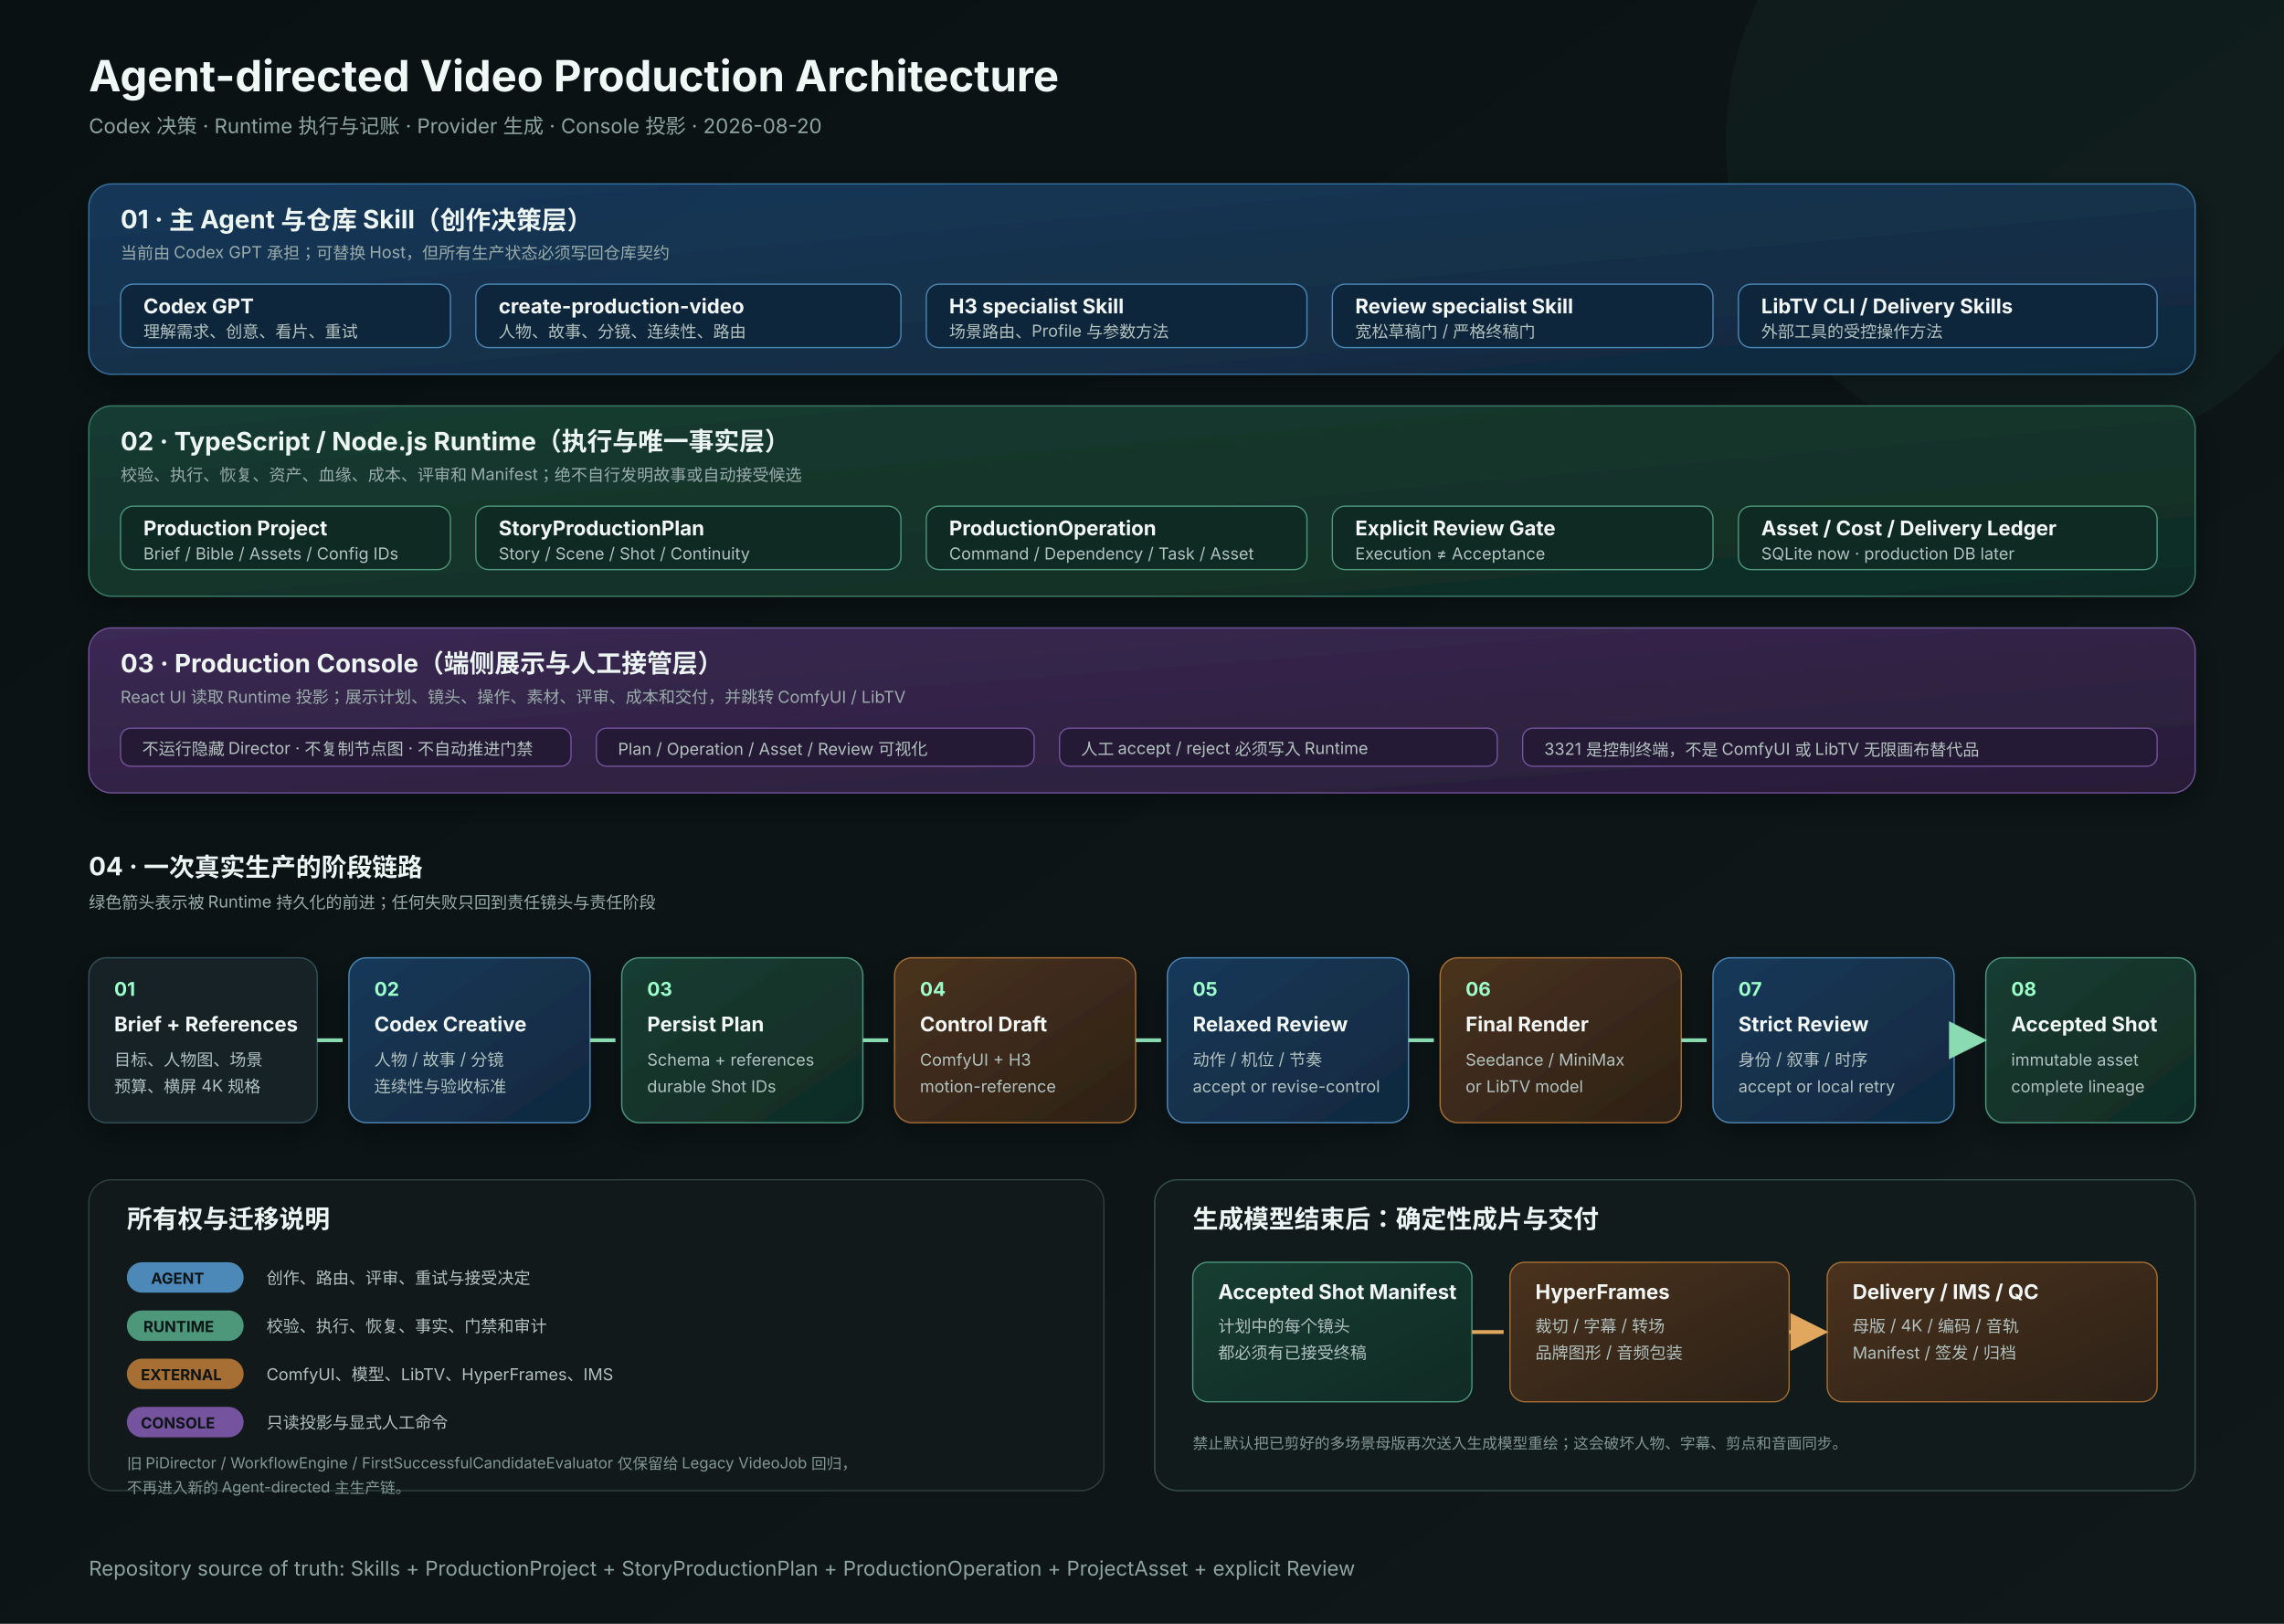
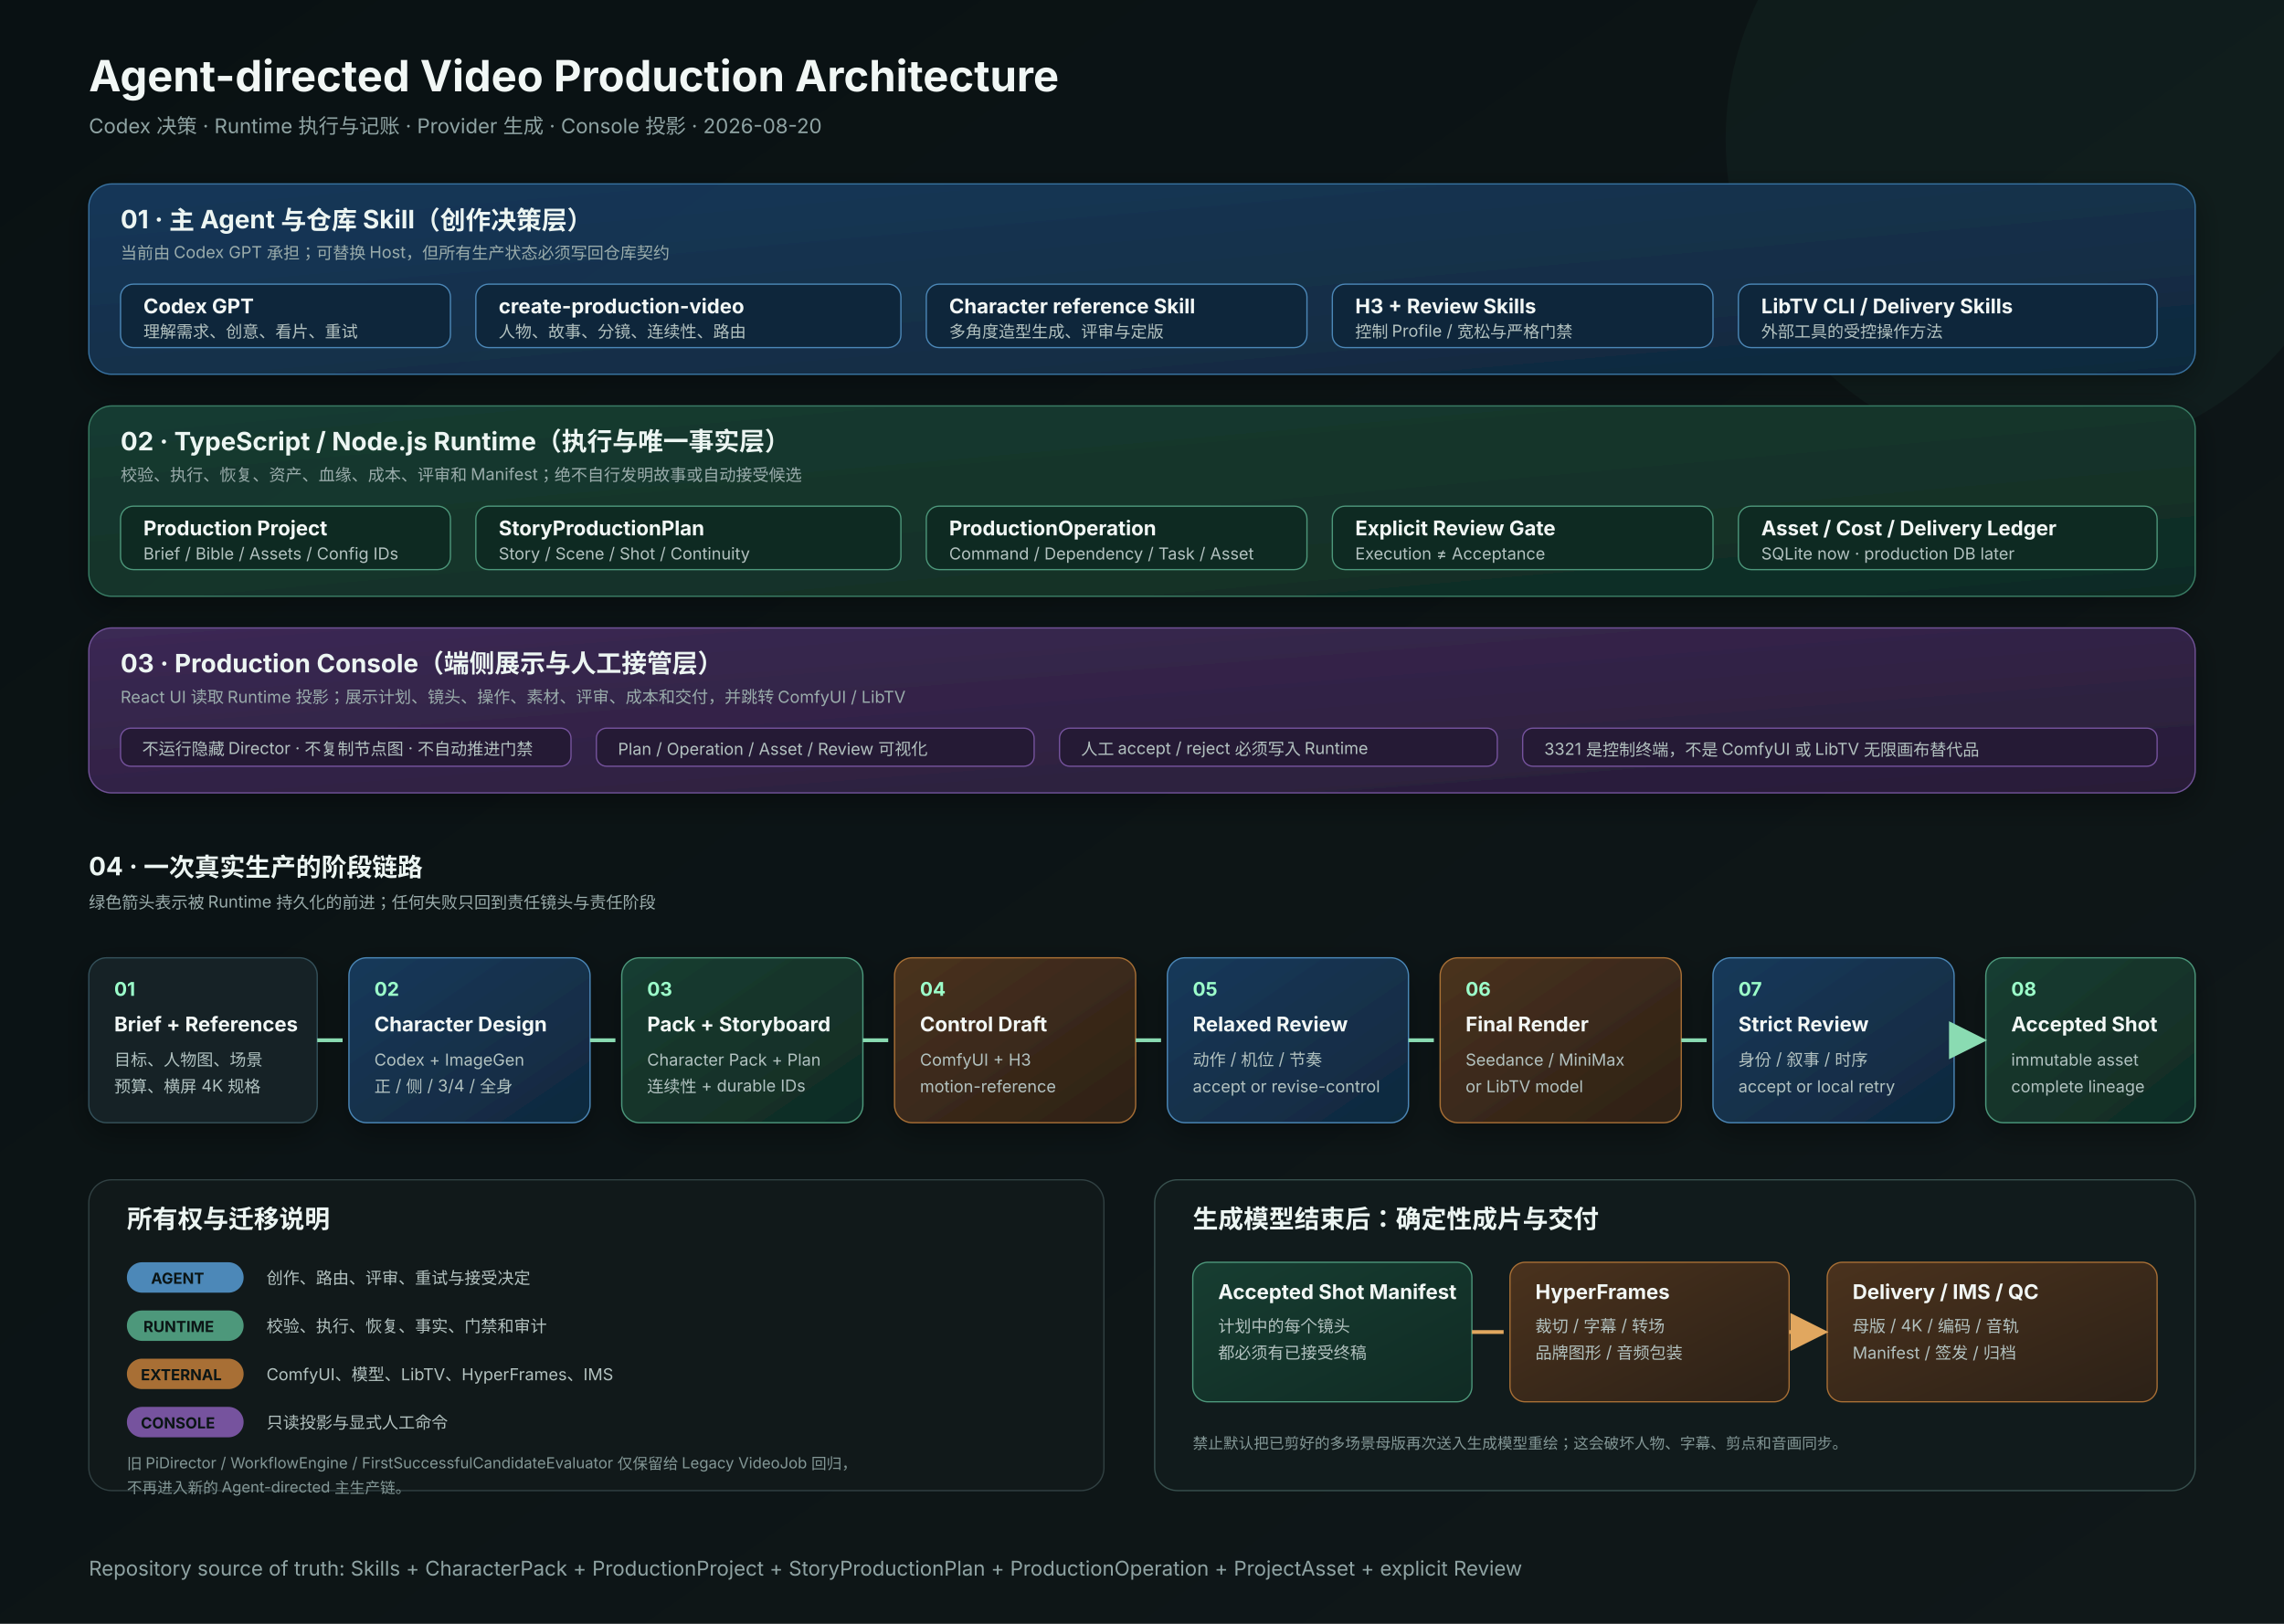
<svg xmlns="http://www.w3.org/2000/svg" width="1800" height="1280" viewBox="0 0 1800 1280" role="img" aria-labelledby="title desc">
  <defs>
    <linearGradient id="bg" x1="0" y1="0" x2="1" y2="1">
      <stop stop-color="#091113" />
      <stop offset="1" stop-color="#101819" />
    </linearGradient>
    <linearGradient id="agent" x1="0" y1="0" x2="1" y2="1">
      <stop stop-color="#18395a" />
      <stop offset="1" stop-color="#10283d" />
    </linearGradient>
    <linearGradient id="runtime" x1="0" y1="0" x2="1" y2="1">
      <stop stop-color="#173d31" />
      <stop offset="1" stop-color="#102b24" />
    </linearGradient>
    <linearGradient id="external" x1="0" y1="0" x2="1" y2="1">
      <stop stop-color="#4a321d" />
      <stop offset="1" stop-color="#2c2117" />
    </linearGradient>
    <linearGradient id="console" x1="0" y1="0" x2="1" y2="1">
      <stop stop-color="#3d2955" />
      <stop offset="1" stop-color="#281d38" />
    </linearGradient>
    <filter id="shadow" x="-20%" y="-20%" width="140%" height="140%">
      <feDropShadow dx="0" dy="8" stdDeviation="12" flood-color="#000" flood-opacity=".34" />
    </filter>
    <marker id="arrow" markerWidth="10" markerHeight="10" refX="8" refY="5" orient="auto">
      <path d="M0,0 L10,5 L0,10 z" fill="#8adbb2" />
    </marker>
    <marker id="arrowOrange" markerWidth="10" markerHeight="10" refX="8" refY="5" orient="auto">
      <path d="M0,0 L10,5 L0,10 z" fill="#e1a75f" />
    </marker>
    <style>
      .title{fill:#f1f7f5;font:700 34px Inter,Arial,"PingFang SC",sans-serif}.sub{fill:#8fa3a3;font:16px Inter,Arial,"PingFang SC",sans-serif}.laneTitle{fill:#ecf5f2;font:700 20px Inter,Arial,"PingFang SC",sans-serif}.laneSub{fill:#9aacab;font:13px Inter,Arial,"PingFang SC",sans-serif}.boxTitle{fill:#f2f7f5;font:700 16px Inter,Arial,"PingFang SC",sans-serif}.boxText{fill:#b3c2c0;font:13px Inter,Arial,"PingFang SC",sans-serif}.tiny{fill:#839796;font:12px Inter,Arial,"PingFang SC",sans-serif}.badge{fill:#0b1515;font:700 12px Inter,Arial,"PingFang SC",sans-serif}.flowLabel{fill:#83cfa9;font:700 12px Inter,Arial,"PingFang SC",sans-serif}.num{fill:#9cffca;font:700 15px Inter,Arial,sans-serif}.externalText{fill:#efc890;font:700 12px Inter,Arial,"PingFang SC",sans-serif}
    </style>
  </defs>
  <rect width="1800" height="1280" fill="url(#bg)" />
  <circle cx="1610" cy="110" r="250" fill="#5ab98c" opacity=".05" />
  <text x="70" y="72" class="title">Agent-directed Video Production Architecture</text>
  <text x="70" y="105" class="sub">Codex 决策 · Runtime 执行与记账 · Provider 生成 · Console 投影 · 2026-08-20</text>
  <rect x="70" y="145" width="1660" height="150" rx="18" fill="url(#agent)" stroke="#3a74a3" opacity=".97" filter="url(#shadow)" />
  <text x="95" y="180" class="laneTitle">01 · 主 Agent 与仓库 Skill（创作决策层）</text>
  <text x="95" y="204" class="laneSub">当前由 Codex GPT 承担；可替换 Host，但所有生产状态必须写回仓库契约</text>
  <rect x="95" y="224" width="260" height="50" rx="10" fill="#0e263b" stroke="#4c88b8" />
  <text x="113" y="247" class="boxTitle">Codex GPT</text>
  <text x="113" y="266" class="boxText">理解需求、创意、看片、重试</text>
  <rect x="375" y="224" width="335" height="50" rx="10" fill="#0e263b" stroke="#4c88b8" />
  <text x="393" y="247" class="boxTitle">create-production-video</text>
  <text x="393" y="266" class="boxText">人物、故事、分镜、连续性、路由</text>
  <rect x="730" y="224" width="300" height="50" rx="10" fill="#0e263b" stroke="#4c88b8" />
-   <text x="748" y="247" class="boxTitle">H3 specialist Skill</text>
-   <text x="748" y="266" class="boxText">场景路由、Profile 与参数方法</text>
+   <text x="748" y="247" class="boxTitle">Character reference Skill</text>
+   <text x="748" y="266" class="boxText">多角度造型生成、评审与定版</text>
  <rect x="1050" y="224" width="300" height="50" rx="10" fill="#0e263b" stroke="#4c88b8" />
-   <text x="1068" y="247" class="boxTitle">Review specialist Skill</text>
-   <text x="1068" y="266" class="boxText">宽松草稿门 / 严格终稿门</text>
+   <text x="1068" y="247" class="boxTitle">H3 + Review Skills</text>
+   <text x="1068" y="266" class="boxText">控制 Profile / 宽松与严格门禁</text>
  <rect x="1370" y="224" width="330" height="50" rx="10" fill="#0e263b" stroke="#4c88b8" />
  <text x="1388" y="247" class="boxTitle">LibTV CLI / Delivery Skills</text>
  <text x="1388" y="266" class="boxText">外部工具的受控操作方法</text>
  <rect x="70" y="320" width="1660" height="150" rx="18" fill="url(#runtime)" stroke="#3b8067" opacity=".97" filter="url(#shadow)" />
  <text x="95" y="355" class="laneTitle">02 · TypeScript / Node.js Runtime（执行与唯一事实层）</text>
  <text x="95" y="379" class="laneSub">校验、执行、恢复、资产、血缘、成本、评审和 Manifest；绝不自行发明故事或自动接受候选</text>
  <rect x="95" y="399" width="260" height="50" rx="10" fill="#0e2a22" stroke="#4d987b" />
  <text x="113" y="422" class="boxTitle">Production Project</text>
  <text x="113" y="441" class="boxText">Brief / Bible / Assets / Config IDs</text>
  <rect x="375" y="399" width="335" height="50" rx="10" fill="#0e2a22" stroke="#4d987b" />
  <text x="393" y="422" class="boxTitle">StoryProductionPlan</text>
  <text x="393" y="441" class="boxText">Story / Scene / Shot / Continuity</text>
  <rect x="730" y="399" width="300" height="50" rx="10" fill="#0e2a22" stroke="#4d987b" />
  <text x="748" y="422" class="boxTitle">ProductionOperation</text>
  <text x="748" y="441" class="boxText">Command / Dependency / Task / Asset</text>
  <rect x="1050" y="399" width="300" height="50" rx="10" fill="#0e2a22" stroke="#4d987b" />
  <text x="1068" y="422" class="boxTitle">Explicit Review Gate</text>
  <text x="1068" y="441" class="boxText">Execution ≠ Acceptance</text>
  <rect x="1370" y="399" width="330" height="50" rx="10" fill="#0e2a22" stroke="#4d987b" />
  <text x="1388" y="422" class="boxTitle">Asset / Cost / Delivery Ledger</text>
  <text x="1388" y="441" class="boxText">SQLite now · production DB later</text>
  <rect x="70" y="495" width="1660" height="130" rx="18" fill="url(#console)" stroke="#74539b" opacity=".97" filter="url(#shadow)" />
  <text x="95" y="530" class="laneTitle">03 · Production Console（端侧展示与人工接管层）</text>
  <text x="95" y="554" class="laneSub">React UI 读取 Runtime 投影；展示计划、镜头、操作、素材、评审、成本和交付，并跳转 ComfyUI / LibTV</text>
  <rect x="95" y="574" width="355" height="30" rx="8" fill="#251a35" stroke="#76539e" />
  <text x="112" y="595" class="boxText">不运行隐藏 Director · 不复制节点图 · 不自动推进门禁</text>
  <rect x="470" y="574" width="345" height="30" rx="8" fill="#251a35" stroke="#76539e" />
  <text x="487" y="595" class="boxText">Plan / Operation / Asset / Review 可视化</text>
  <rect x="835" y="574" width="345" height="30" rx="8" fill="#251a35" stroke="#76539e" />
  <text x="852" y="595" class="boxText">人工 accept / reject 必须写入 Runtime</text>
  <rect x="1200" y="574" width="500" height="30" rx="8" fill="#251a35" stroke="#76539e" />
  <text x="1217" y="595" class="boxText">3321 是控制终端，不是 ComfyUI 或 LibTV 无限画布替代品</text>
  <text x="70" y="690" class="laneTitle">04 · 一次真实生产的阶段链路</text>
  <text x="70" y="716" class="laneSub">绿色箭头表示被 Runtime 持久化的前进；任何失败只回到责任镜头与责任阶段</text>
  <g filter="url(#shadow)">
    <rect x="70" y="755" width="180" height="130" rx="14" fill="#132328" stroke="#35515a" />
    <text x="90" y="785" class="num">01</text>
    <text x="90" y="813" class="boxTitle">Brief + References</text>
    <text x="90" y="840" class="boxText">目标、人物图、场景</text>
    <text x="90" y="861" class="boxText">预算、横屏 4K 规格</text>
    <rect x="275" y="755" width="190" height="130" rx="14" fill="url(#agent)" stroke="#4c88b8" />
    <text x="295" y="785" class="num">02</text>
-     <text x="295" y="813" class="boxTitle">Codex Creative</text>
-     <text x="295" y="840" class="boxText">人物 / 故事 / 分镜</text>
-     <text x="295" y="861" class="boxText">连续性与验收标准</text>
+     <text x="295" y="813" class="boxTitle">Character Design</text>
+     <text x="295" y="840" class="boxText">Codex + ImageGen</text>
+     <text x="295" y="861" class="boxText">正 / 侧 / 3/4 / 全身</text>
    <rect x="490" y="755" width="190" height="130" rx="14" fill="url(#runtime)" stroke="#4d987b" />
    <text x="510" y="785" class="num">03</text>
-     <text x="510" y="813" class="boxTitle">Persist Plan</text>
-     <text x="510" y="840" class="boxText">Schema + references</text>
-     <text x="510" y="861" class="boxText">durable Shot IDs</text>
+     <text x="510" y="813" class="boxTitle">Pack + Storyboard</text>
+     <text x="510" y="840" class="boxText">Character Pack + Plan</text>
+     <text x="510" y="861" class="boxText">连续性 + durable IDs</text>
    <rect x="705" y="755" width="190" height="130" rx="14" fill="url(#external)" stroke="#a86f35" />
    <text x="725" y="785" class="num">04</text>
    <text x="725" y="813" class="boxTitle">Control Draft</text>
    <text x="725" y="840" class="boxText">ComfyUI + H3</text>
    <text x="725" y="861" class="boxText">motion-reference</text>
    <rect x="920" y="755" width="190" height="130" rx="14" fill="url(#agent)" stroke="#4c88b8" />
    <text x="940" y="785" class="num">05</text>
    <text x="940" y="813" class="boxTitle">Relaxed Review</text>
    <text x="940" y="840" class="boxText">动作 / 机位 / 节奏</text>
    <text x="940" y="861" class="boxText">accept or revise-control</text>
    <rect x="1135" y="755" width="190" height="130" rx="14" fill="url(#external)" stroke="#a86f35" />
    <text x="1155" y="785" class="num">06</text>
    <text x="1155" y="813" class="boxTitle">Final Render</text>
    <text x="1155" y="840" class="boxText">Seedance / MiniMax</text>
    <text x="1155" y="861" class="boxText">or LibTV model</text>
    <rect x="1350" y="755" width="190" height="130" rx="14" fill="url(#agent)" stroke="#4c88b8" />
    <text x="1370" y="785" class="num">07</text>
    <text x="1370" y="813" class="boxTitle">Strict Review</text>
    <text x="1370" y="840" class="boxText">身份 / 叙事 / 时序</text>
    <text x="1370" y="861" class="boxText">accept or local retry</text>
    <rect x="1565" y="755" width="165" height="130" rx="14" fill="url(#runtime)" stroke="#4d987b" />
    <text x="1585" y="785" class="num">08</text>
    <text x="1585" y="813" class="boxTitle">Accepted Shot</text>
    <text x="1585" y="840" class="boxText">immutable asset</text>
    <text x="1585" y="861" class="boxText">complete lineage</text>
  </g>
  <path d="M250 820H270 M465 820H485 M680 820H700 M895 820H915 M1110 820H1130 M1325 820H1345 M1540 820H1560" stroke="#8adbb2" stroke-width="3" marker-end="url(#arrow)" />
  <rect x="910" y="930" width="820" height="245" rx="18" fill="#111b1c" stroke="#38514f" />
  <text x="940" y="968" class="laneTitle">生成模型结束后：确定性成片与交付</text>
  <rect x="940" y="995" width="220" height="110" rx="12" fill="url(#runtime)" stroke="#4d987b" />
  <text x="960" y="1024" class="boxTitle">Accepted Shot Manifest</text>
  <text x="960" y="1050" class="boxText">计划中的每个镜头</text>
  <text x="960" y="1071" class="boxText">都必须有已接受终稿</text>
  <rect x="1190" y="995" width="220" height="110" rx="12" fill="url(#external)" stroke="#a86f35" />
  <text x="1210" y="1024" class="boxTitle">HyperFrames</text>
  <text x="1210" y="1050" class="boxText">裁切 / 字幕 / 转场</text>
  <text x="1210" y="1071" class="boxText">品牌图形 / 音频包装</text>
  <rect x="1440" y="995" width="260" height="110" rx="12" fill="url(#external)" stroke="#a86f35" />
  <text x="1460" y="1024" class="boxTitle">Delivery / IMS / QC</text>
  <text x="1460" y="1050" class="boxText">母版 / 4K / 编码 / 音轨</text>
  <text x="1460" y="1071" class="boxText">Manifest / 签发 / 归档</text>
  <path d="M1160 1050H1185 M1410 1050H1435" stroke="#e1a75f" stroke-width="3" marker-end="url(#arrowOrange)" />
  <text x="940" y="1142" class="tiny">禁止默认把已剪好的多场景母版再次送入生成模型重绘；这会破坏人物、字幕、剪点和音画同步。</text>
  <rect x="70" y="930" width="800" height="245" rx="18" fill="#11191a" stroke="#314143" />
  <text x="100" y="968" class="laneTitle">所有权与迁移说明</text>
  <rect x="100" y="995" width="92" height="24" rx="12" fill="#4c88b8" />
  <text x="119" y="1012" class="badge">AGENT</text>
  <text x="210" y="1012" class="boxText">创作、路由、评审、重试与接受决定</text>
  <rect x="100" y="1033" width="92" height="24" rx="12" fill="#4d987b" />
  <text x="113" y="1050" class="badge">RUNTIME</text>
  <text x="210" y="1050" class="boxText">校验、执行、恢复、事实、门禁和审计</text>
  <rect x="100" y="1071" width="92" height="24" rx="12" fill="#a86f35" />
  <text x="111" y="1088" class="badge">EXTERNAL</text>
  <text x="210" y="1088" class="boxText">ComfyUI、模型、LibTV、HyperFrames、IMS</text>
  <rect x="100" y="1109" width="92" height="24" rx="12" fill="#76539e" />
  <text x="111" y="1126" class="badge">CONSOLE</text>
  <text x="210" y="1126" class="boxText">只读投影与显式人工命令</text>
  <text x="100" y="1158" class="tiny">旧 PiDirector / WorkflowEngine / FirstSuccessfulCandidateEvaluator 仅保留给 Legacy VideoJob 回归，</text>
  <text x="100" y="1177" class="tiny">不再进入新的 Agent-directed 主生产链。</text>
-   <text x="70" y="1242" class="sub">Repository source of truth: Skills + ProductionProject + StoryProductionPlan + ProductionOperation + ProjectAsset + explicit Review</text>
+   <text x="70" y="1242" class="sub">Repository source of truth: Skills + CharacterPack + ProductionProject + StoryProductionPlan + ProductionOperation + ProjectAsset + explicit Review</text>
</svg>
